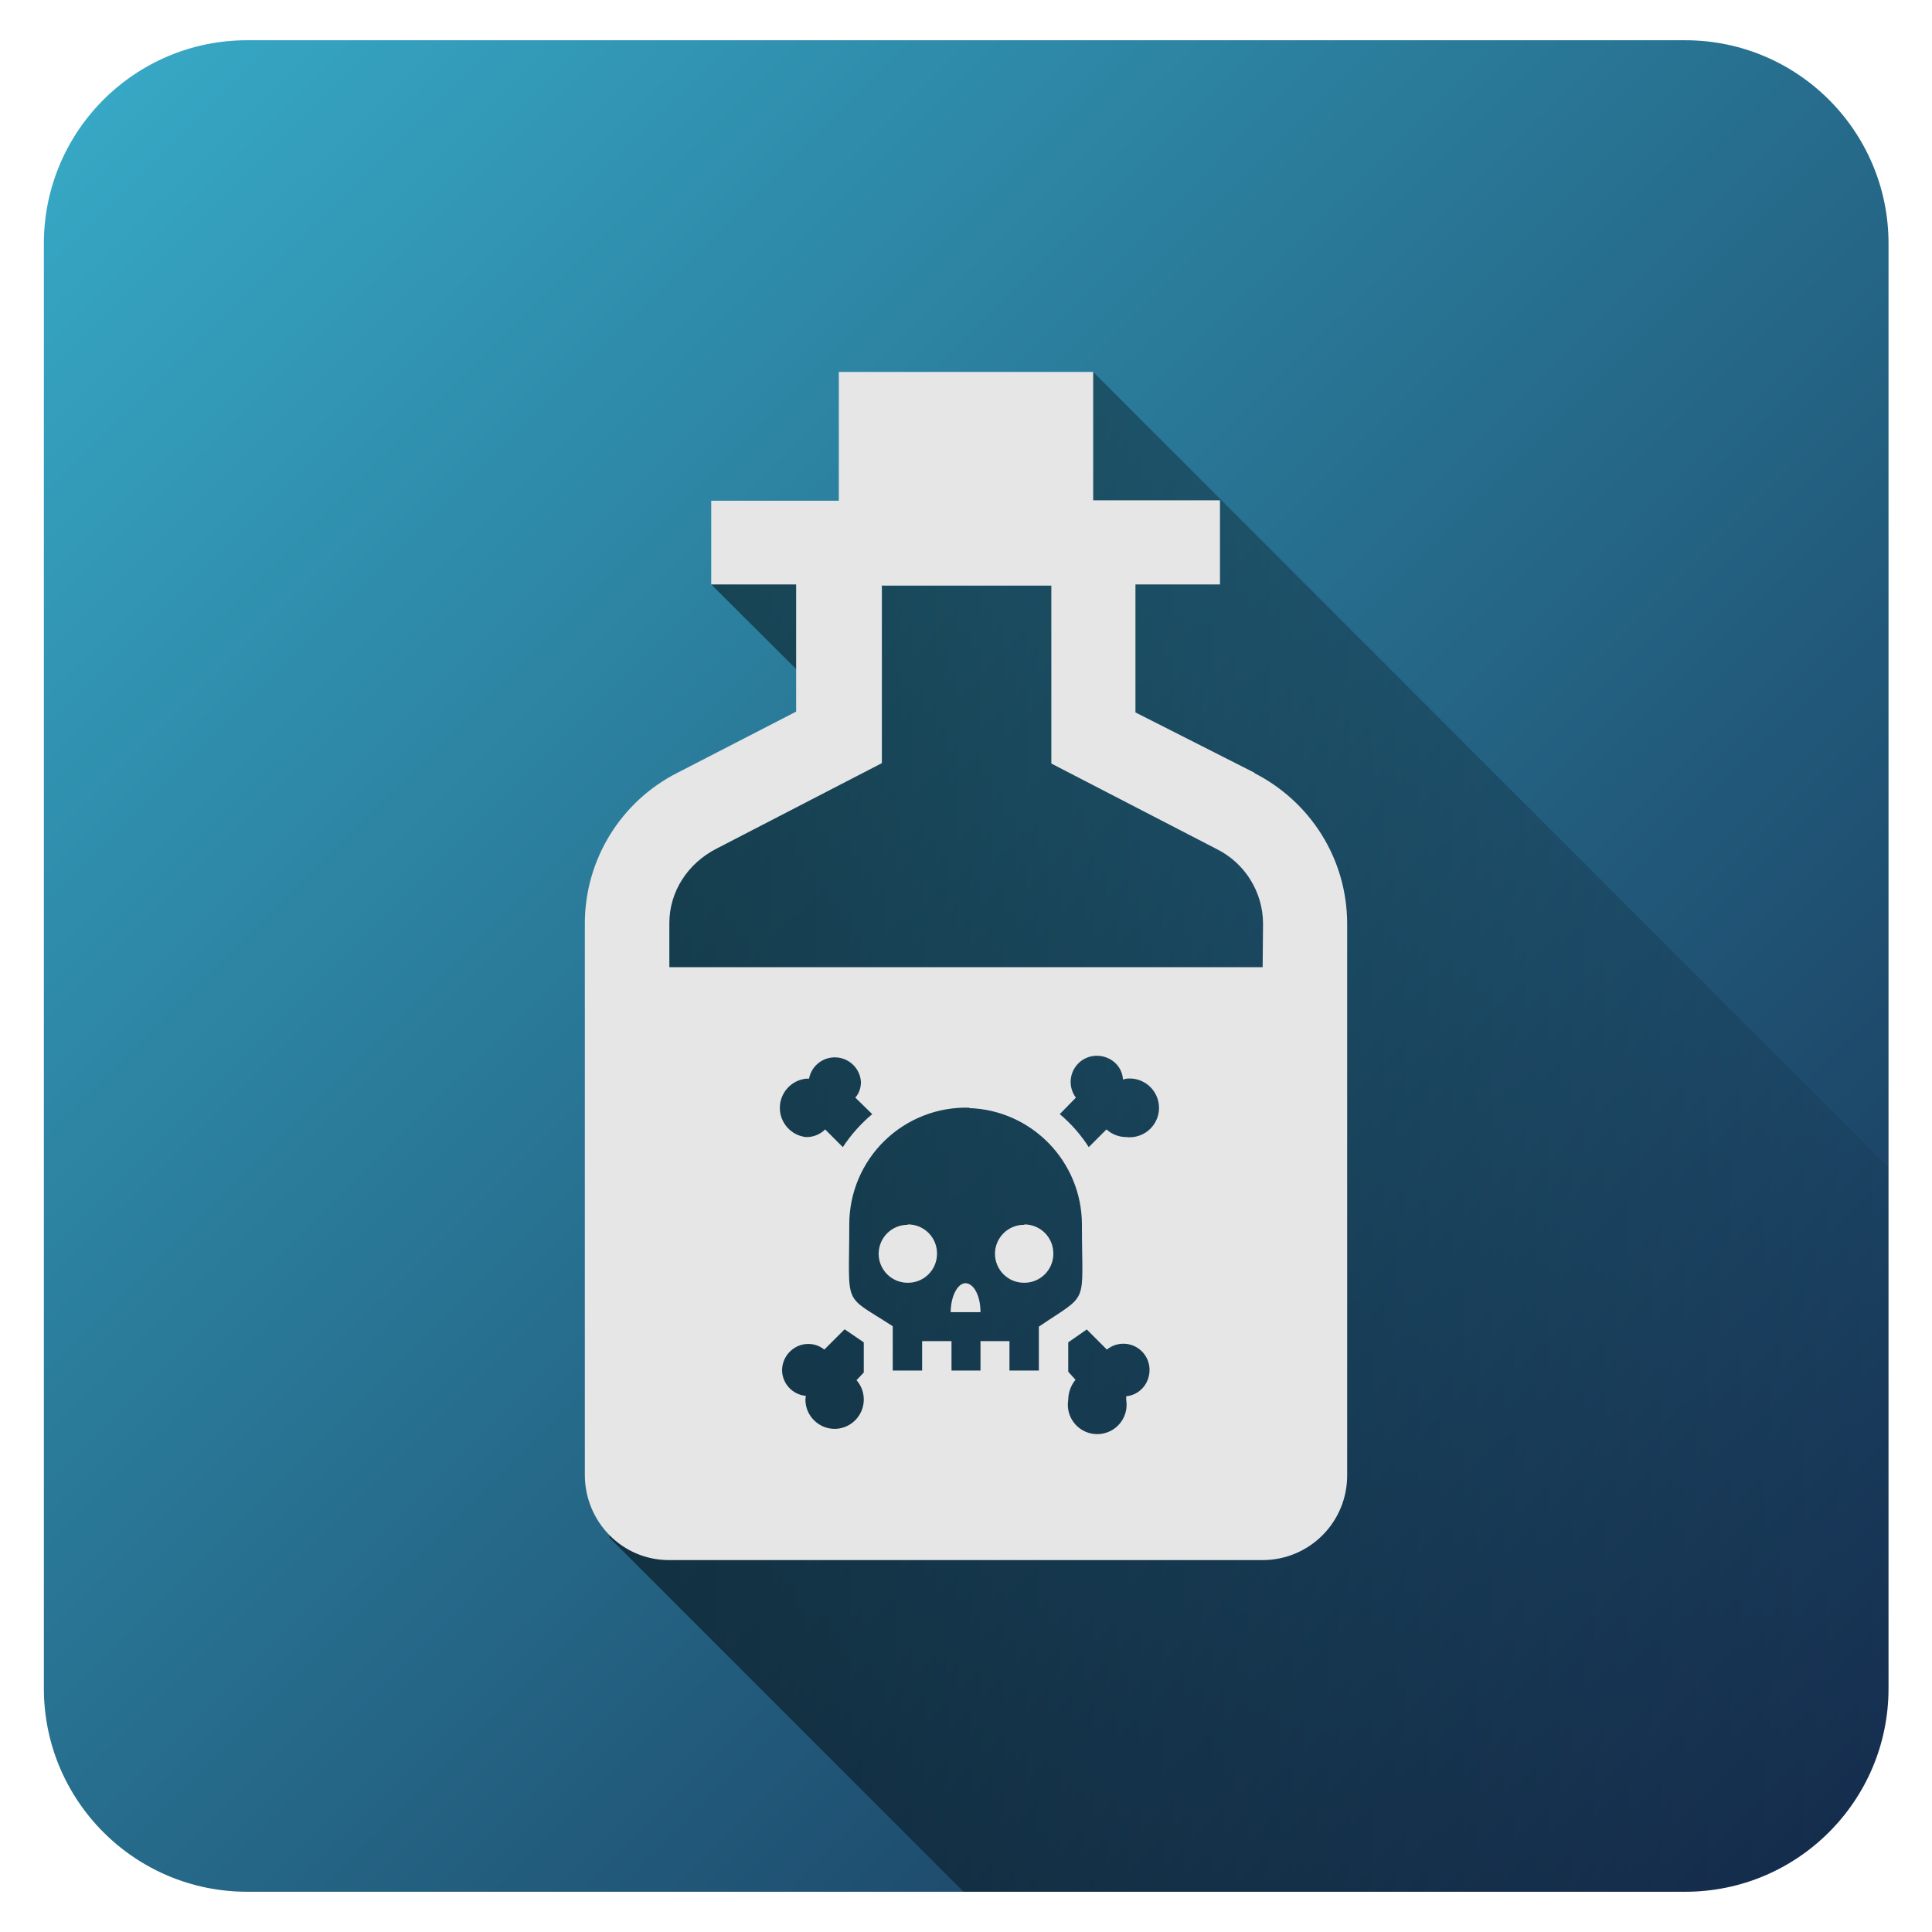
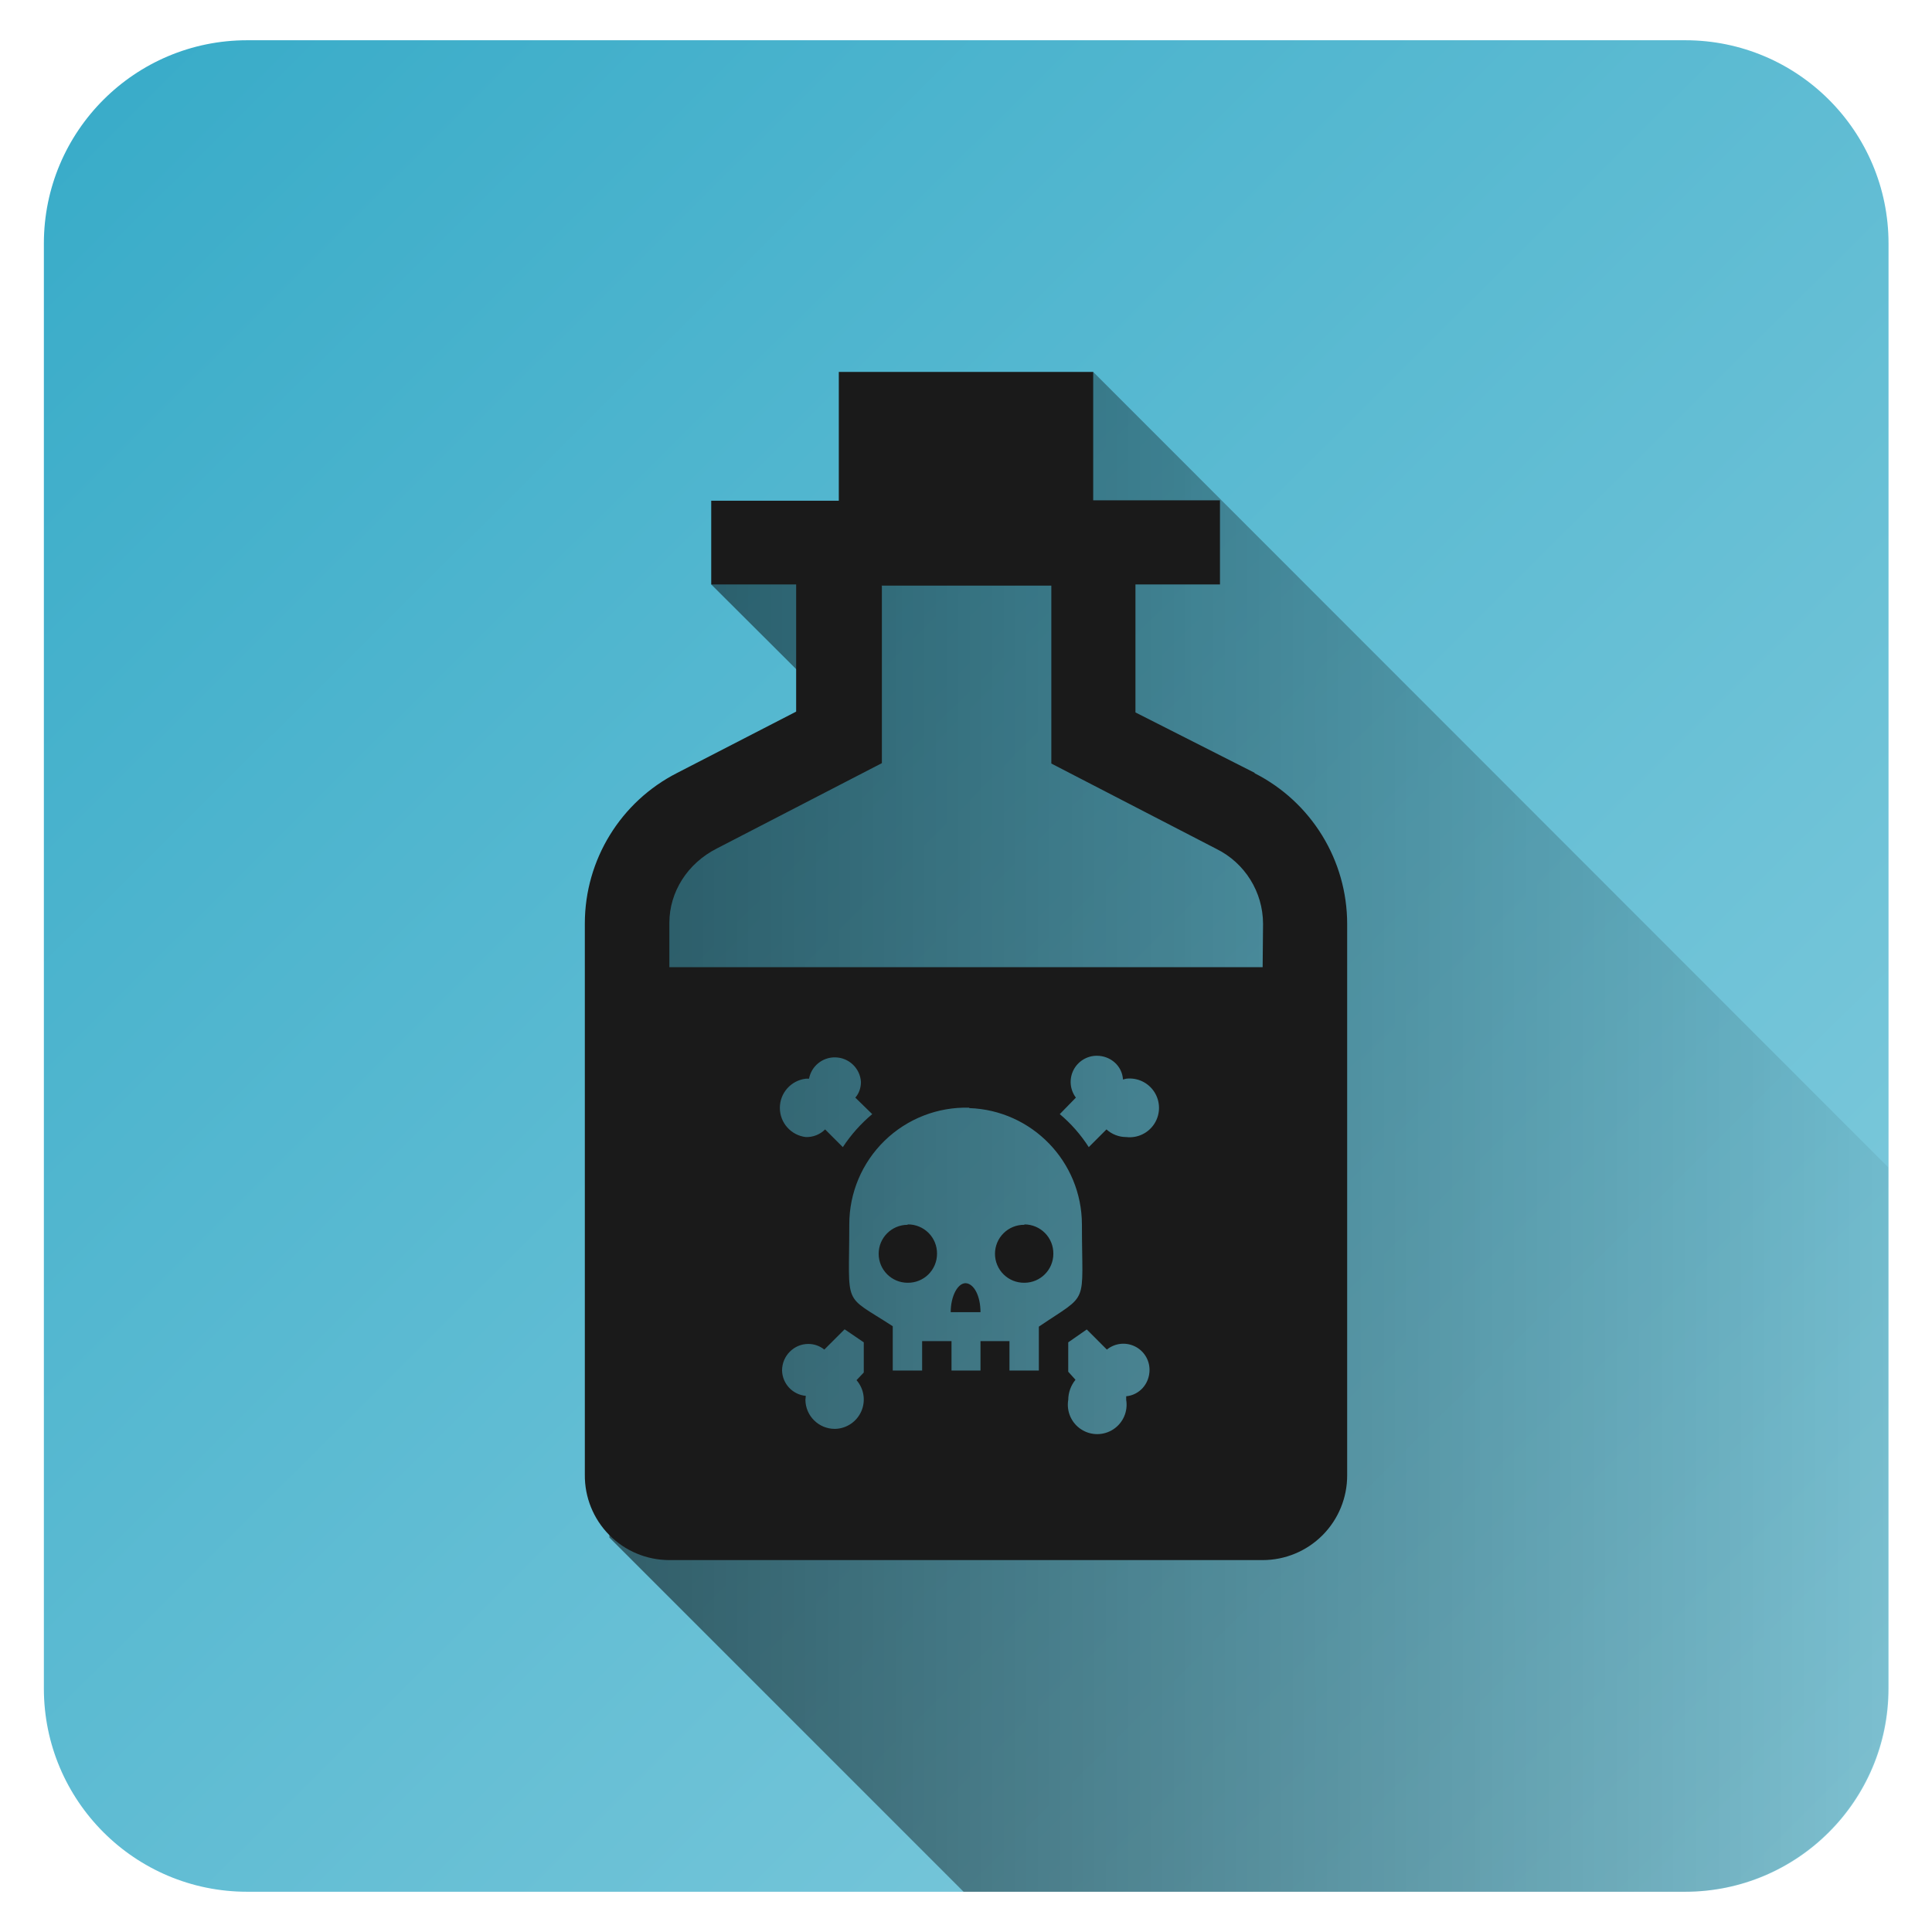
<svg xmlns="http://www.w3.org/2000/svg" xmlns:xlink="http://www.w3.org/1999/xlink" width="48" height="48">
  <defs>
    <linearGradient id="b">
      <stop offset="0" />
      <stop offset="1" stop-opacity="0" />
    </linearGradient>
-     <linearGradient xlink:href="#a" id="c" x1="1.09" y1="1" x2="46.91" y2="47" gradientUnits="userSpaceOnUse" />
    <linearGradient id="a">
      <stop offset="0" stop-color="#37abc8" />
      <stop offset="1" stop-color="#162d50" />
    </linearGradient>
-     <linearGradient xlink:href="#b" id="d" gradientUnits="userSpaceOnUse" x1="15.14" y1="28.62" x2="51.08" y2="28.62" />
+     <linearGradient xlink:href="#b" id="e" gradientUnits="userSpaceOnUse" x1="15.14" y1="28.62" x2="51.08" y2="28.62" />
+     <linearGradient xlink:href="#c" id="d" x1="1.09" y1="1" x2="46.91" y2="47" gradientUnits="userSpaceOnUse" />
+     <linearGradient id="c">
+       <stop offset="0" stop-color="#37abc8" />
+       <stop offset="1" stop-color="#87cdde" />
+     </linearGradient>
  </defs>
-   <rect width="45.83" height="46" x="1.09" y="1" ry="5.05" fill="url(#c)" fill-rule="evenodd" />
-   <path d="M23.94 47h17.92a5.06 5.06 0 0 0 5.05-5.05V29L27.16 9.24s-3.12 3.14-3.47 3.14c-.36 0-6.02 2.14-6.02 2.14l3.41 3.4-3.45 2.12-2.22 1.69-.27 16.47z" fill="url(#d)" opacity=".51" />
-   <path d="M20.84 9.24v3.2h-3.17v2.08h2.11v3.16l-2.95 1.52a4.2 4.2 0 0 0-2.3 3.74v13.7c0 1.17.93 2.12 2.09 2.12h14.75a2.1 2.1 0 0 0 2.1-2.11V22.96c0-1.64-.93-3.05-2.3-3.75v-.01l-2.96-1.5v-3.18h2.1v-2.09h-3.15V9.24h-6.32zm1.06 5.31h4.22v4.42l4.1 2.12a2.08 2.08 0 0 1 1.16 1.86l-.01 1.08H16.63v-1.1c0-.77.45-1.48 1.18-1.85l4.1-2.12v-4.4zm5.35 11.68c.34 0 .63.25.65.59l.08-.02a.73.73 0 1 1 0 1.45.73.73 0 0 1-.49-.19l-.44.44a3.62 3.62 0 0 0-.72-.82l.4-.41a.65.65 0 0 1 .52-1.04zm-6.5.04a.65.65 0 0 1 .64.61c0 .15-.05.29-.14.39l.42.41a3.77 3.77 0 0 0-.73.82l-.44-.44a.65.65 0 0 1-.48.19.73.73 0 0 1 0-1.45h.08a.65.65 0 0 1 .65-.53zm3.33 1.26a2.9 2.9 0 0 1 2.8 2.89c0 2.06.2 1.68-1.07 2.54v1.09h-.73v-.73h-.72v.73h-.72v-.73h-.73v.73h-.73v-1.1c-1.26-.82-1.08-.43-1.08-2.53a2.9 2.9 0 0 1 2.98-2.9zm-1.53 2.9a.72.72 0 0 0-.72.72.72.72 0 0 0 .72.72.72.72 0 0 0 .73-.72.72.72 0 0 0-.73-.73zm2.9 0a.72.72 0 0 0-.73.72.72.72 0 0 0 .73.72.72.72 0 0 0 .72-.72.72.72 0 0 0-.72-.73zm-1.46 1.45H24h-.01zm0 0c-.2 0-.37.33-.37.72h.74c0-.4-.16-.71-.37-.72zm-3 1.15l.47.32v.75l-.18.19a.73.73 0 0 1-.53 1.21h-.01a.73.73 0 0 1-.73-.72l.01-.1a.65.65 0 0 1-.59-.63c0-.37.3-.66.65-.66a.63.63 0 0 1 .4.14l.5-.5zm6.01 0l.5.5a.65.65 0 0 1 1.06.5c0 .36-.26.63-.58.66v.09a.73.73 0 1 1-1.44 0 .8.8 0 0 1 .18-.5l-.18-.2v-.73l.46-.32z" fill="#e6e6e6" />
+   <rect width="45.83" height="46" x="1.09" y="1" ry="5.05" fill="url(#d)" fill-rule="evenodd" />
+   <path d="M23.94 47h17.92a5.06 5.06 0 0 0 5.05-5.05V29L27.16 9.24s-3.12 3.14-3.47 3.14c-.36 0-6.02 2.14-6.02 2.14l3.41 3.4-3.45 2.12-2.22 1.69-.27 16.47z" fill="url(#e)" opacity=".51" />
+   <path d="M20.84 9.24v3.2h-3.17v2.08h2.11v3.16l-2.95 1.52a4.2 4.2 0 0 0-2.3 3.74v13.7a2.1 2.1 0 0 0 2.09 2.12h14.75a2.1 2.1 0 0 0 2.1-2.11V22.96a4.2 4.2 0 0 0-2.3-3.75v-.01l-2.96-1.5v-3.18h2.1v-2.09h-3.15V9.24h-6.32zm1.06 5.31h4.22v4.42l4.1 2.12a2.08 2.08 0 0 1 1.16 1.86l-.01 1.08H16.63v-1.1c0-.77.45-1.48 1.18-1.85l4.1-2.12v-4.4zm5.35 11.68c.34 0 .63.25.65.59l.08-.02a.73.73 0 1 1 0 1.45.73.73 0 0 1-.49-.19l-.44.44a3.62 3.62 0 0 0-.72-.82l.4-.41a.65.65 0 0 1 .52-1.04zm-6.5.04a.65.65 0 0 1 .64.61c0 .15-.05.29-.14.39l.42.41a3.77 3.77 0 0 0-.73.82l-.44-.44a.65.65 0 0 1-.48.19.73.73 0 0 1 0-1.45h.08a.65.65 0 0 1 .65-.53zm3.33 1.26a2.9 2.9 0 0 1 2.8 2.89c0 2.06.2 1.68-1.07 2.54v1.09h-.73v-.73h-.72v.73h-.72v-.73h-.73v.73h-.73v-1.1c-1.26-.82-1.08-.43-1.08-2.53a2.9 2.9 0 0 1 2.98-2.9zm-1.53 2.9a.72.72 0 0 0-.72.72.72.72 0 0 0 .72.72.72.72 0 0 0 .73-.72.72.72 0 0 0-.73-.73zm2.9 0a.72.72 0 0 0-.73.72.72.72 0 0 0 .73.72.72.72 0 0 0 .72-.72.72.72 0 0 0-.72-.73zm-1.46 1.45H24h-.01zm0 0c-.2 0-.37.33-.37.72h.74c0-.4-.16-.71-.37-.72zm-3 1.15l.47.32v.75l-.18.19a.73.73 0 0 1-.53 1.21h-.01a.73.73 0 0 1-.73-.72l.01-.1a.65.65 0 0 1-.59-.63c0-.37.3-.66.65-.66a.63.63 0 0 1 .4.14l.5-.5zm6.01 0l.5.5a.65.65 0 0 1 1.06.5c0 .36-.26.63-.58.66v.09a.73.73 0 1 1-1.44 0 .8.8 0 0 1 .18-.5l-.18-.2v-.73l.46-.32z" fill="#1a1a1a" />
</svg>
